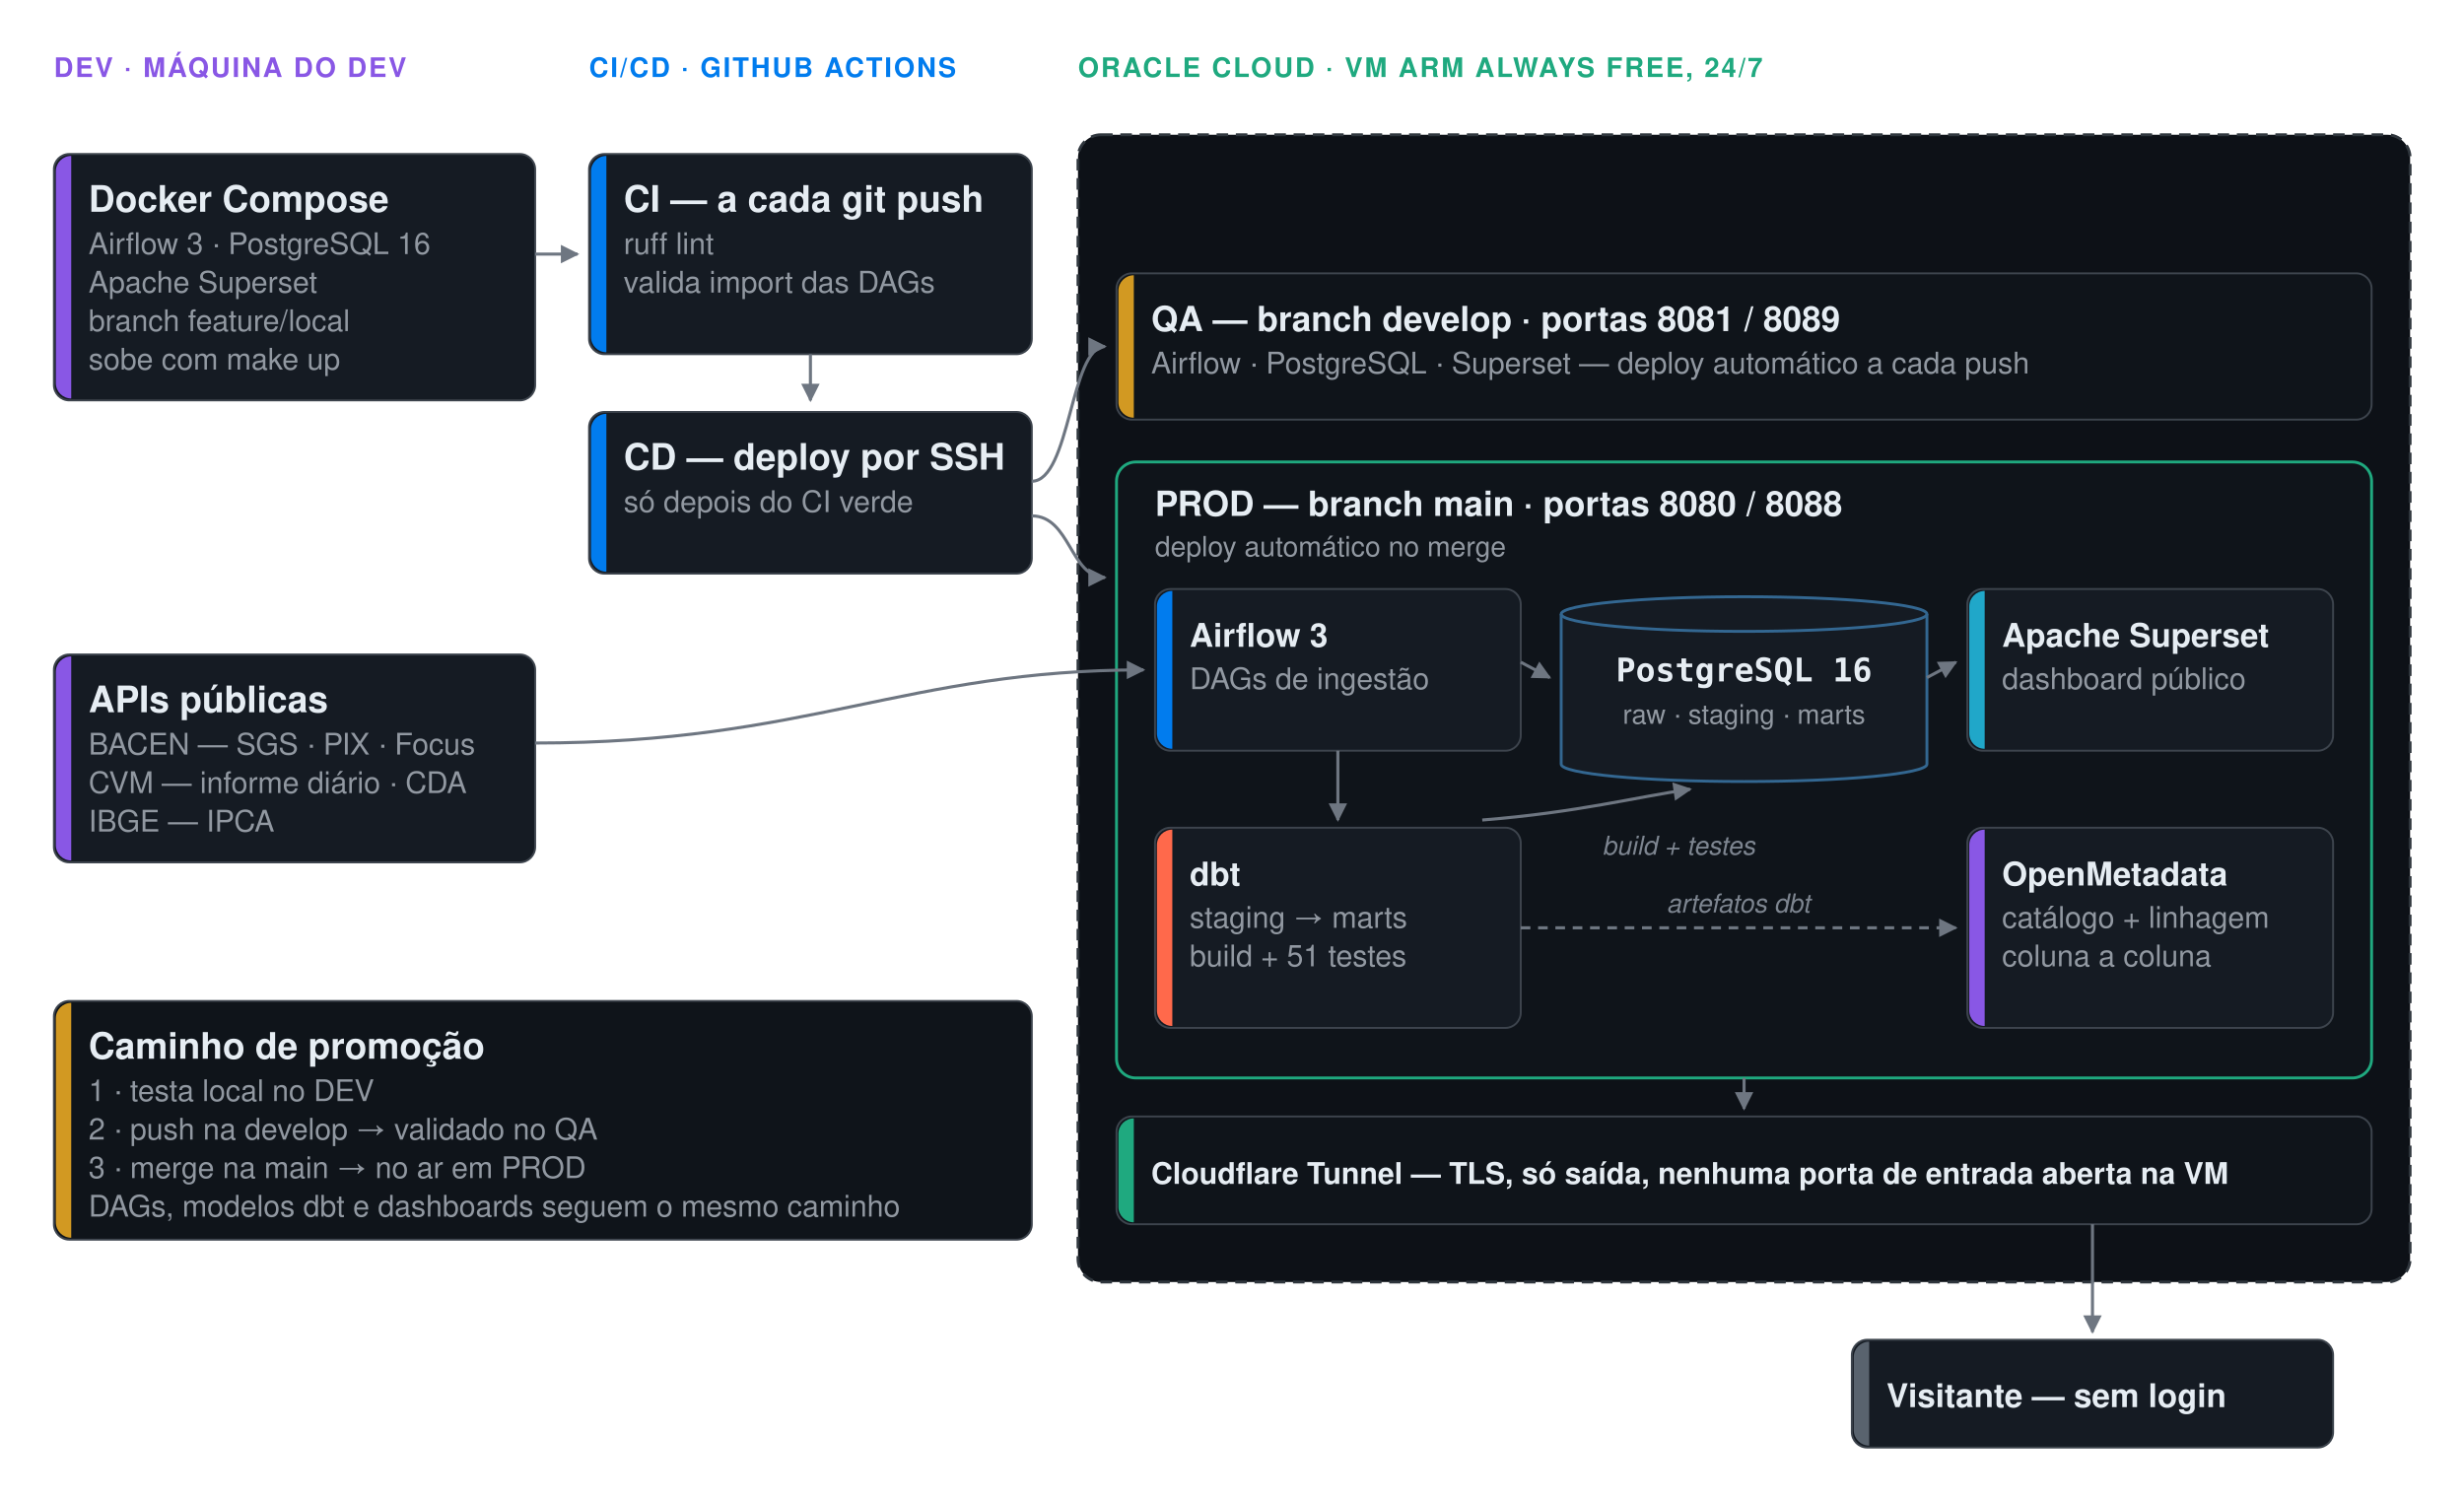
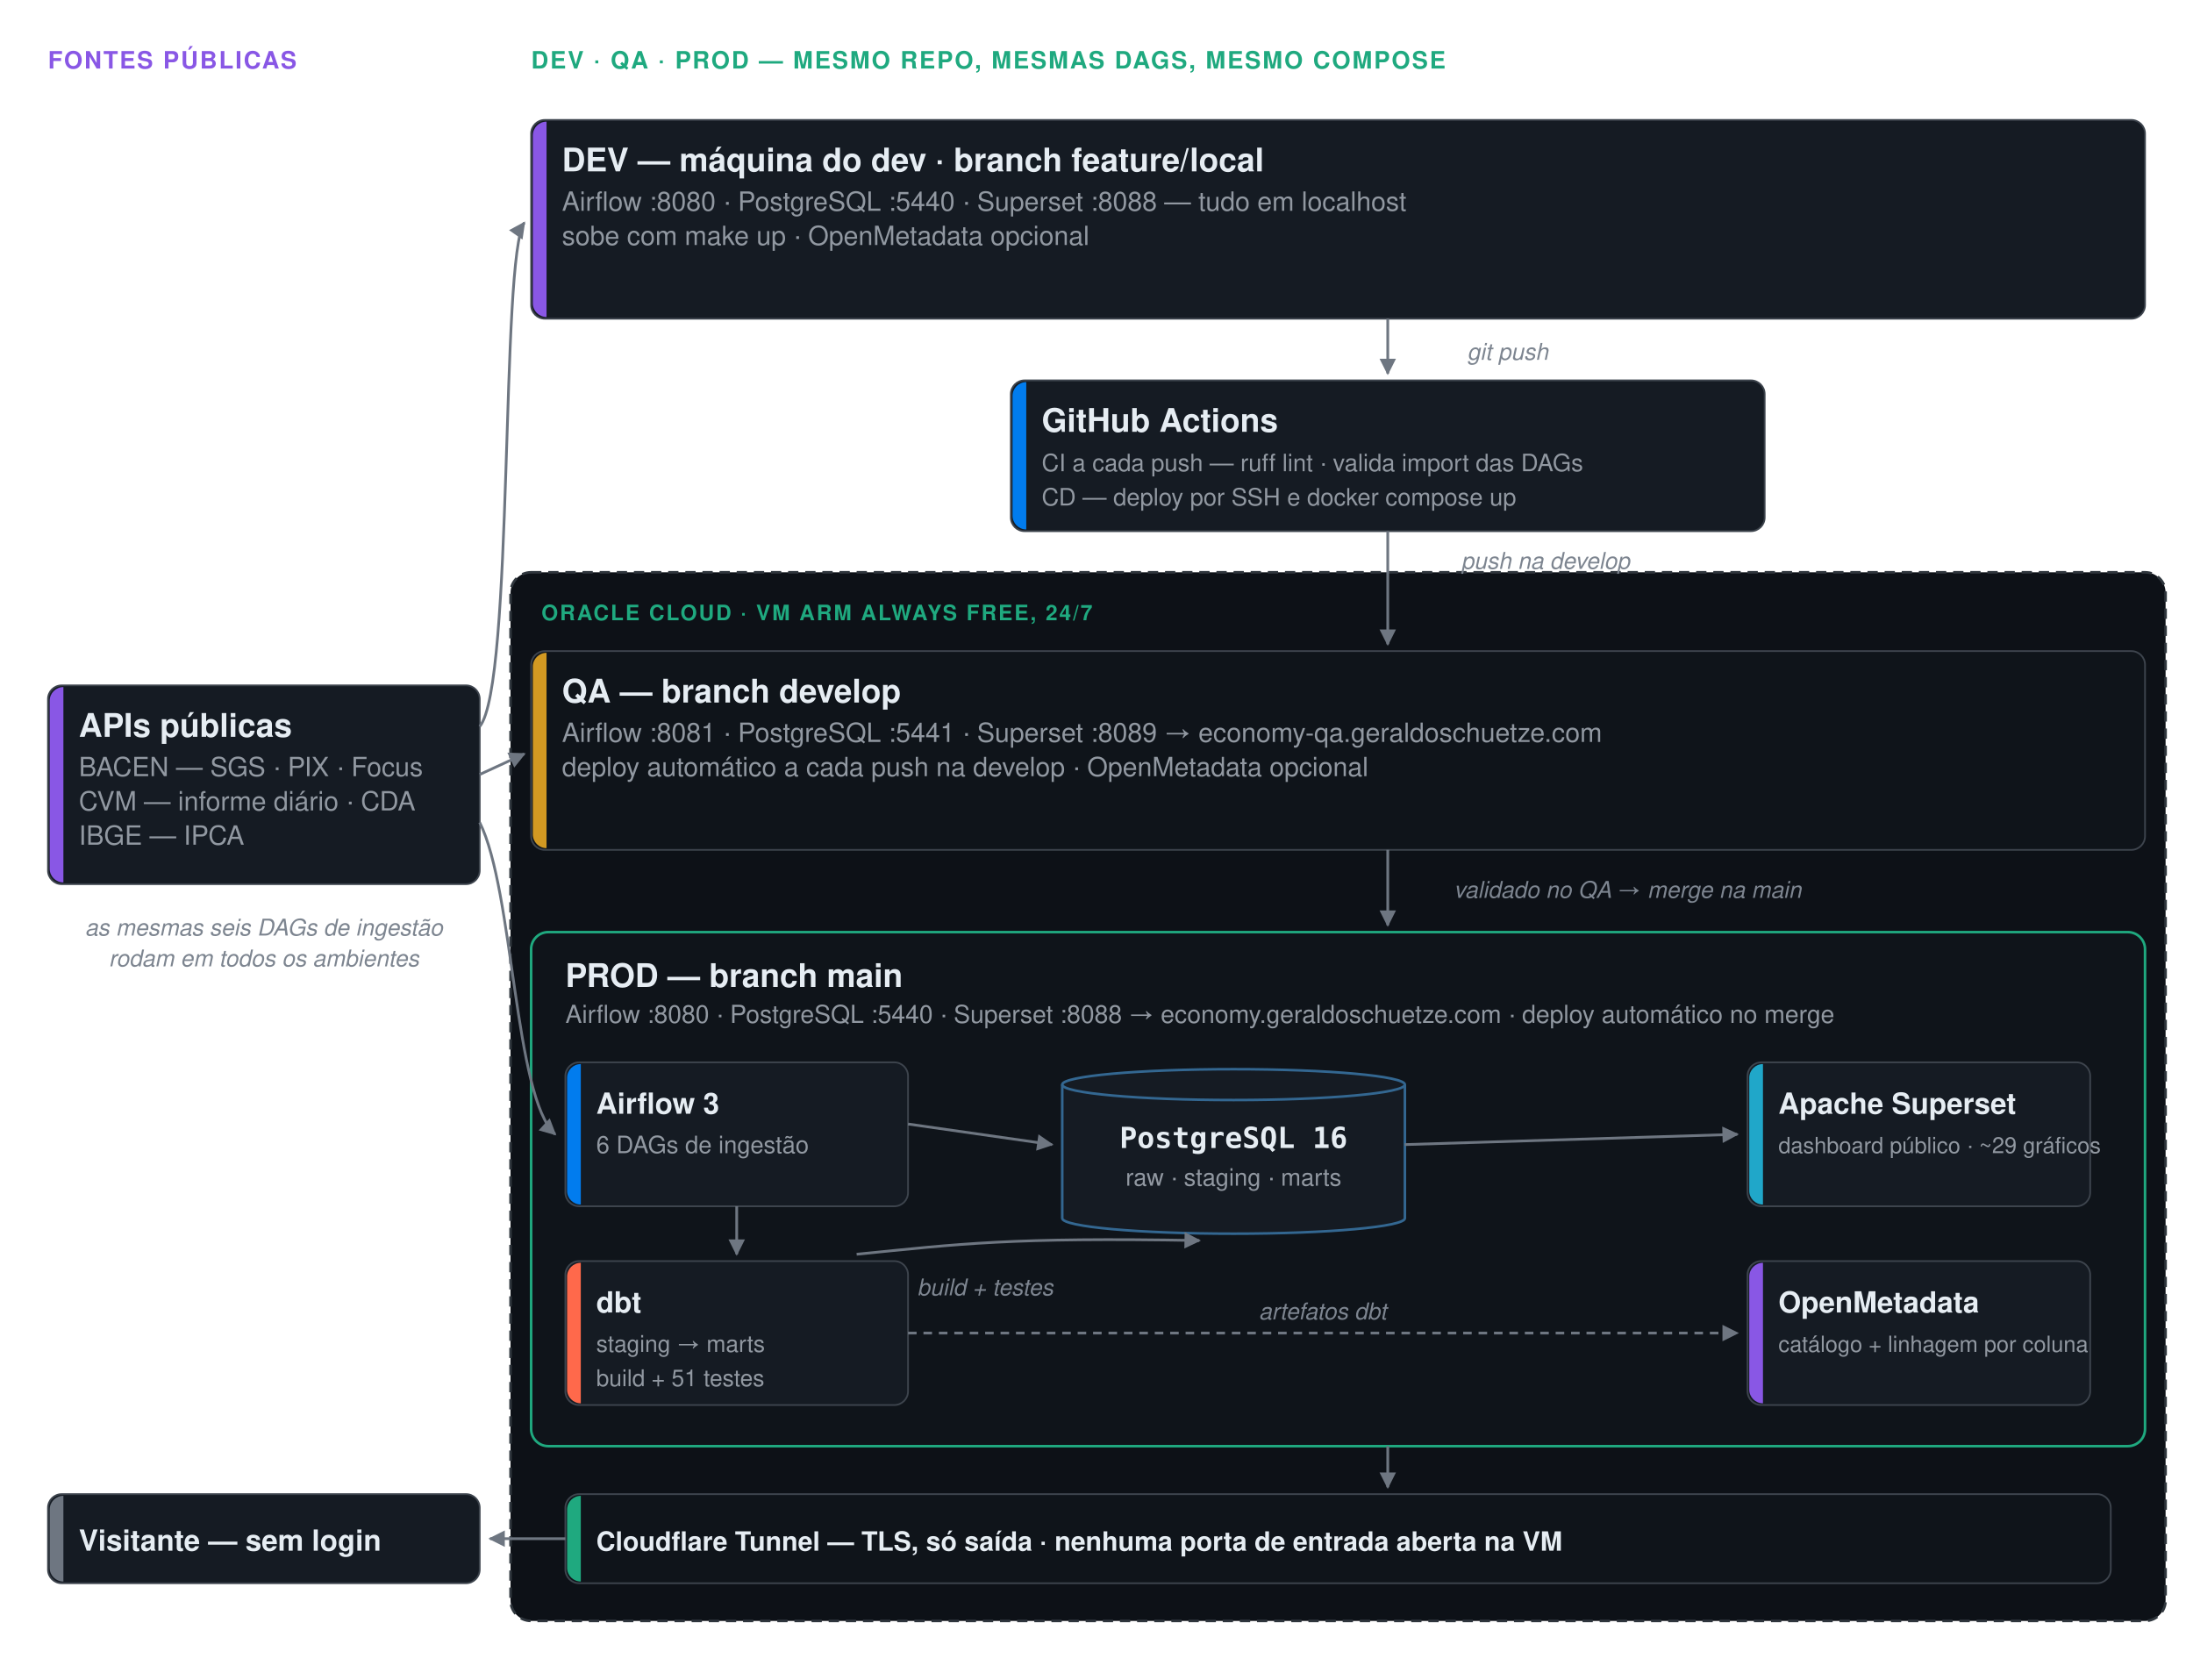
- <svg xmlns="http://www.w3.org/2000/svg" viewBox="0 0 1280 780" width="1280" height="780" role="img" aria-label="Arquitetura em três ambientes. A máquina do desenvolvedor roda a stack em Docker Compose e faz push para o GitHub Actions, que roda lint, valida o import das DAGs e faz deploy por SSH para o QA na branch develop e o PROD na main, ambos numa única VM ARM Always Free da Oracle Cloud. Dentro do PROD, o Airflow ingere as APIs públicas de BACEN, CVM e IBGE no PostgreSQL, o dbt constrói e testa staging e marts, o Superset serve o dashboard público e o OpenMetadata cataloga a linhagem — tudo alcançado pelo visitante através de um Cloudflare Tunnel de saída.">
+ <svg xmlns="http://www.w3.org/2000/svg" viewBox="0 0 1280 980" width="1280" height="980" role="img" aria-label="Arquitetura em três ambientes. As mesmas APIs públicas — BACEN, CVM e IBGE — são ingeridas pelas mesmas seis DAGs do Airflow em DEV, QA e PROD, cada um no seu próprio PostgreSQL. A promoção é sequencial: a máquina do desenvolvedor faz push para o GitHub Actions, que roda lint e valida o import das DAGs, e então faz deploy por SSH para o QA na branch develop; validado no QA, a develop entra na main e o PROD é publicado. QA e PROD ficam lado a lado numa única VM ARM Always Free da Oracle Cloud. Dentro do PROD, o Airflow grava os dados raw no PostgreSQL, o dbt constrói e testa staging e marts, o Superset serve o dashboard público e o OpenMetadata guarda o catálogo e a linhagem coluna a coluna, tudo alcançado por um Cloudflare Tunnel de saída por visitantes que nunca fazem login.">
  <defs>
    <marker id="ah" viewBox="0 0 10 10" refX="9" refY="5" markerWidth="6" markerHeight="6" orient="auto-start-reverse">
      <path d="M0 0 L10 5 L0 10 z" fill="#6e7681" />
    </marker>
  </defs>
-   <rect width="1280" height="780" fill="none" />
-   <text x="28" y="40" font-family="-apple-system, BlinkMacSystemFont, 'Segoe UI', Helvetica, Arial, sans-serif" font-size="14" font-weight="700" letter-spacing="1" fill="#8957e5">DEV · MÁQUINA DO DEV</text>
-   <text x="306" y="40" font-family="-apple-system, BlinkMacSystemFont, 'Segoe UI', Helvetica, Arial, sans-serif" font-size="14" font-weight="700" letter-spacing="1" fill="#017CEE">CI/CD · GITHUB ACTIONS</text>
-   <text x="560" y="40" font-family="-apple-system, BlinkMacSystemFont, 'Segoe UI', Helvetica, Arial, sans-serif" font-size="14" font-weight="700" letter-spacing="1" fill="#1FA97F">ORACLE CLOUD · VM ARM ALWAYS FREE, 24/7</text>
-   <rect x="560" y="70" width="692" height="596" rx="12" fill="#0d1117" stroke="#2f363d" stroke-width="1.5" stroke-dasharray="6 4" />
-   <rect x="28" y="80" width="250" height="128" rx="8" fill="#151b23" stroke="#3d444d" stroke-width="1" />
-   <path d="M29 89 a8 8 0 0 1 8-8 h0 v126 h0 a8 8 0 0 1-8-8 Z" fill="#8957e5" />
-   <text x="46" y="110" font-family="-apple-system, BlinkMacSystemFont, 'Segoe UI', Helvetica, Arial, sans-serif" font-size="19" font-weight="600" fill="#e6edf3">Docker Compose</text>
-   <text x="46" y="132" font-family="-apple-system, BlinkMacSystemFont, 'Segoe UI', Helvetica, Arial, sans-serif" font-size="15.5" fill="#9198a1">Airflow 3 · PostgreSQL 16</text>
-   <text x="46" y="152" font-family="-apple-system, BlinkMacSystemFont, 'Segoe UI', Helvetica, Arial, sans-serif" font-size="15.5" fill="#9198a1">Apache Superset</text>
-   <text x="46" y="172" font-family="-apple-system, BlinkMacSystemFont, 'Segoe UI', Helvetica, Arial, sans-serif" font-size="15.5" fill="#9198a1">branch feature/local</text>
-   <text x="46" y="192" font-family="-apple-system, BlinkMacSystemFont, 'Segoe UI', Helvetica, Arial, sans-serif" font-size="15.5" fill="#9198a1">sobe com make up</text>
-   <rect x="28" y="340" width="250" height="108" rx="8" fill="#151b23" stroke="#3d444d" stroke-width="1" />
-   <path d="M29 349 a8 8 0 0 1 8-8 h0 v106 h0 a8 8 0 0 1-8-8 Z" fill="#8957e5" />
-   <text x="46" y="370" font-family="-apple-system, BlinkMacSystemFont, 'Segoe UI', Helvetica, Arial, sans-serif" font-size="19" font-weight="600" fill="#e6edf3">APIs públicas</text>
-   <text x="46" y="392" font-family="-apple-system, BlinkMacSystemFont, 'Segoe UI', Helvetica, Arial, sans-serif" font-size="15.5" fill="#9198a1">BACEN — SGS · PIX · Focus</text>
-   <text x="46" y="412" font-family="-apple-system, BlinkMacSystemFont, 'Segoe UI', Helvetica, Arial, sans-serif" font-size="15.5" fill="#9198a1">CVM — informe diário · CDA</text>
-   <text x="46" y="432" font-family="-apple-system, BlinkMacSystemFont, 'Segoe UI', Helvetica, Arial, sans-serif" font-size="15.5" fill="#9198a1">IBGE — IPCA</text>
-   <rect x="28" y="520" width="508" height="124" rx="8" fill="#0f141a" stroke="#3d444d" stroke-width="1" />
-   <path d="M29 529 a8 8 0 0 1 8-8 h0 v122 h0 a8 8 0 0 1-8-8 Z" fill="#d29922" />
-   <text x="46" y="550" font-family="-apple-system, BlinkMacSystemFont, 'Segoe UI', Helvetica, Arial, sans-serif" font-size="19" font-weight="600" fill="#e6edf3">Caminho de promoção</text>
-   <text x="46" y="572" font-family="-apple-system, BlinkMacSystemFont, 'Segoe UI', Helvetica, Arial, sans-serif" font-size="15.5" fill="#9198a1">1 · testa local no DEV</text>
-   <text x="46" y="592" font-family="-apple-system, BlinkMacSystemFont, 'Segoe UI', Helvetica, Arial, sans-serif" font-size="15.5" fill="#9198a1">2 · push na develop → validado no QA</text>
-   <text x="46" y="612" font-family="-apple-system, BlinkMacSystemFont, 'Segoe UI', Helvetica, Arial, sans-serif" font-size="15.5" fill="#9198a1">3 · merge na main → no ar em PROD</text>
-   <text x="46" y="632" font-family="-apple-system, BlinkMacSystemFont, 'Segoe UI', Helvetica, Arial, sans-serif" font-size="15.5" fill="#9198a1">DAGs, modelos dbt e dashboards seguem o mesmo caminho</text>
-   <rect x="306" y="80" width="230" height="104" rx="8" fill="#151b23" stroke="#3d444d" stroke-width="1" />
-   <path d="M307 89 a8 8 0 0 1 8-8 h0 v102 h0 a8 8 0 0 1-8-8 Z" fill="#017CEE" />
-   <text x="324" y="110" font-family="-apple-system, BlinkMacSystemFont, 'Segoe UI', Helvetica, Arial, sans-serif" font-size="19" font-weight="600" fill="#e6edf3">CI — a cada git push</text>
-   <text x="324" y="132" font-family="-apple-system, BlinkMacSystemFont, 'Segoe UI', Helvetica, Arial, sans-serif" font-size="15.5" fill="#9198a1">ruff lint</text>
-   <text x="324" y="152" font-family="-apple-system, BlinkMacSystemFont, 'Segoe UI', Helvetica, Arial, sans-serif" font-size="15.5" fill="#9198a1">valida import das DAGs</text>
-   <rect x="306" y="214" width="230" height="84" rx="8" fill="#151b23" stroke="#3d444d" stroke-width="1" />
-   <path d="M307 223 a8 8 0 0 1 8-8 h0 v82 h0 a8 8 0 0 1-8-8 Z" fill="#017CEE" />
-   <text x="324" y="244" font-family="-apple-system, BlinkMacSystemFont, 'Segoe UI', Helvetica, Arial, sans-serif" font-size="19" font-weight="600" fill="#e6edf3">CD — deploy por SSH</text>
-   <text x="324" y="266" font-family="-apple-system, BlinkMacSystemFont, 'Segoe UI', Helvetica, Arial, sans-serif" font-size="15.5" fill="#9198a1">só depois do CI verde</text>
-   <rect x="580" y="142" width="652" height="76" rx="8" fill="#0f141a" stroke="#3d444d" stroke-width="1" />
-   <path d="M581 151 a8 8 0 0 1 8-8 h0 v74 h0 a8 8 0 0 1-8-8 Z" fill="#d29922" />
-   <text x="598" y="172" font-family="-apple-system, BlinkMacSystemFont, 'Segoe UI', Helvetica, Arial, sans-serif" font-size="18" font-weight="600" fill="#e6edf3">QA — branch develop · portas 8081 / 8089</text>
-   <text x="598" y="194" font-family="-apple-system, BlinkMacSystemFont, 'Segoe UI', Helvetica, Arial, sans-serif" font-size="15.5" fill="#9198a1">Airflow · PostgreSQL · Superset — deploy automático a cada push</text>
-   <rect x="580" y="240" width="652" height="320" rx="10" fill="#0f141a" stroke="#1FA97F" stroke-width="1.5" />
-   <text x="600" y="268" font-family="-apple-system, BlinkMacSystemFont, 'Segoe UI', Helvetica, Arial, sans-serif" font-size="18" font-weight="600" fill="#e6edf3">PROD — branch main · portas 8080 / 8088</text>
-   <text x="600" y="289" font-family="-apple-system, BlinkMacSystemFont, 'Segoe UI', Helvetica, Arial, sans-serif" font-size="14.5" fill="#9198a1">deploy automático no merge</text>
-   <rect x="600" y="306" width="190" height="84" rx="8" fill="#151b23" stroke="#3d444d" stroke-width="1" />
-   <path d="M601 315 a8 8 0 0 1 8-8 h0 v82 h0 a8 8 0 0 1-8-8 Z" fill="#017CEE" />
-   <text x="618" y="336" font-family="-apple-system, BlinkMacSystemFont, 'Segoe UI', Helvetica, Arial, sans-serif" font-size="17" font-weight="600" fill="#e6edf3">Airflow 3</text>
-   <text x="618" y="358" font-family="-apple-system, BlinkMacSystemFont, 'Segoe UI', Helvetica, Arial, sans-serif" font-size="15.5" fill="#9198a1">DAGs de ingestão</text>
-   <path d="M811 319 a95.0 9 0 0 1 190 0 v78 a95.0 9 0 0 1 -190 0 Z" fill="#151b23" stroke="#336791" stroke-width="1.5" />
-   <path d="M811 319 a95.0 9 0 0 0 190 0" fill="none" stroke="#336791" stroke-width="1.5" />
-   <text x="906.0" y="354" text-anchor="middle" font-family="ui-monospace, SFMono-Regular, 'SF Mono', Menlo, monospace" font-size="17" font-weight="600" fill="#e6edf3">PostgreSQL 16</text>
-   <text x="906.0" y="376" text-anchor="middle" font-family="-apple-system, BlinkMacSystemFont, 'Segoe UI', Helvetica, Arial, sans-serif" font-size="14" fill="#9198a1">raw · staging · marts</text>
-   <rect x="1022" y="306" width="190" height="84" rx="8" fill="#151b23" stroke="#3d444d" stroke-width="1" />
-   <path d="M1023 315 a8 8 0 0 1 8-8 h0 v82 h0 a8 8 0 0 1-8-8 Z" fill="#20A7C9" />
-   <text x="1040" y="336" font-family="-apple-system, BlinkMacSystemFont, 'Segoe UI', Helvetica, Arial, sans-serif" font-size="17" font-weight="600" fill="#e6edf3">Apache Superset</text>
-   <text x="1040" y="358" font-family="-apple-system, BlinkMacSystemFont, 'Segoe UI', Helvetica, Arial, sans-serif" font-size="15.5" fill="#9198a1">dashboard público</text>
-   <rect x="600" y="430" width="190" height="104" rx="8" fill="#151b23" stroke="#3d444d" stroke-width="1" />
-   <path d="M601 439 a8 8 0 0 1 8-8 h0 v102 h0 a8 8 0 0 1-8-8 Z" fill="#FF694B" />
-   <text x="618" y="460" font-family="-apple-system, BlinkMacSystemFont, 'Segoe UI', Helvetica, Arial, sans-serif" font-size="17" font-weight="600" fill="#e6edf3">dbt</text>
-   <text x="618" y="482" font-family="-apple-system, BlinkMacSystemFont, 'Segoe UI', Helvetica, Arial, sans-serif" font-size="15.5" fill="#9198a1">staging → marts</text>
-   <text x="618" y="502" font-family="-apple-system, BlinkMacSystemFont, 'Segoe UI', Helvetica, Arial, sans-serif" font-size="15.5" fill="#9198a1">build + 51 testes</text>
-   <rect x="1022" y="430" width="190" height="104" rx="8" fill="#151b23" stroke="#3d444d" stroke-width="1" />
-   <path d="M1023 439 a8 8 0 0 1 8-8 h0 v102 h0 a8 8 0 0 1-8-8 Z" fill="#8957e5" />
-   <text x="1040" y="460" font-family="-apple-system, BlinkMacSystemFont, 'Segoe UI', Helvetica, Arial, sans-serif" font-size="17" font-weight="600" fill="#e6edf3">OpenMetadata</text>
-   <text x="1040" y="482" font-family="-apple-system, BlinkMacSystemFont, 'Segoe UI', Helvetica, Arial, sans-serif" font-size="15.5" fill="#9198a1">catálogo + linhagem</text>
-   <text x="1040" y="502" font-family="-apple-system, BlinkMacSystemFont, 'Segoe UI', Helvetica, Arial, sans-serif" font-size="15.5" fill="#9198a1">coluna a coluna</text>
-   <rect x="580" y="580" width="652" height="56" rx="8" fill="#0f141a" stroke="#3d444d" stroke-width="1" />
-   <path d="M581 589 a8 8 0 0 1 8-8 h0 v54 h0 a8 8 0 0 1-8-8 Z" fill="#1FA97F" />
-   <text x="598" y="615.0" font-family="-apple-system, BlinkMacSystemFont, 'Segoe UI', Helvetica, Arial, sans-serif" font-size="15.5" font-weight="600" fill="#e6edf3">Cloudflare Tunnel — TLS, só saída, nenhuma porta de entrada aberta na VM</text>
-   <rect x="962" y="696" width="250" height="56" rx="8" fill="#151b23" stroke="#3d444d" stroke-width="1" />
-   <path d="M963 705 a8 8 0 0 1 8-8 h0 v54 h0 a8 8 0 0 1-8-8 Z" fill="#59636e" />
-   <text x="980" y="731.0" font-family="-apple-system, BlinkMacSystemFont, 'Segoe UI', Helvetica, Arial, sans-serif" font-size="17" font-weight="600" fill="#e6edf3">Visitante — sem login</text>
-   <path d="M278 132 L300 132" fill="none" stroke="#6e7681" stroke-width="1.6" marker-end="url(#ah)" />
-   <path d="M421 184 L421 208" fill="none" stroke="#6e7681" stroke-width="1.6" marker-end="url(#ah)" />
-   <path d="M536 250 C556 250 556 180 574 180" fill="none" stroke="#6e7681" stroke-width="1.6" marker-end="url(#ah)" />
-   <path d="M536 268 C556 268 556 300 574 300" fill="none" stroke="#6e7681" stroke-width="1.6" marker-end="url(#ah)" />
-   <path d="M278 386 C420 386 470 348 594 348" fill="none" stroke="#6e7681" stroke-width="1.6" marker-end="url(#ah)" />
-   <path d="M790 344 L805 352" fill="none" stroke="#6e7681" stroke-width="1.6" marker-end="url(#ah)" />
-   <path d="M695 390 L695 426" fill="none" stroke="#6e7681" stroke-width="1.6" marker-end="url(#ah)" />
-   <path d="M770 426 C820 422 850 414 878 410" fill="none" stroke="#6e7681" stroke-width="1.6" marker-end="url(#ah)" />
-   <text x="872" y="444" text-anchor="middle" font-family="-apple-system, BlinkMacSystemFont, 'Segoe UI', Helvetica, Arial, sans-serif" font-size="13.5" font-style="italic" fill="#7d8590">build + testes</text>
-   <path d="M1001 352 L1016 344" fill="none" stroke="#6e7681" stroke-width="1.6" marker-end="url(#ah)" />
-   <path d="M790 482 L1016 482" fill="none" stroke="#6e7681" stroke-width="1.6" stroke-dasharray="5 4" marker-end="url(#ah)" />
-   <text x="903" y="474" text-anchor="middle" font-family="-apple-system, BlinkMacSystemFont, 'Segoe UI', Helvetica, Arial, sans-serif" font-size="13.5" font-style="italic" fill="#7d8590">artefatos dbt</text>
-   <path d="M906 560 L906 576" fill="none" stroke="#6e7681" stroke-width="1.6" marker-end="url(#ah)" />
-   <path d="M1087 636 L1087 692" fill="none" stroke="#6e7681" stroke-width="1.6" marker-end="url(#ah)" />
+   <rect width="1280" height="980" fill="none" />
+   <text x="28" y="40" font-family="-apple-system, BlinkMacSystemFont, 'Segoe UI', Helvetica, Arial, sans-serif" font-size="14" font-weight="700" letter-spacing="1" fill="#8957e5">FONTES PÚBLICAS</text>
+   <text x="310" y="40" font-family="-apple-system, BlinkMacSystemFont, 'Segoe UI', Helvetica, Arial, sans-serif" font-size="14" font-weight="700" letter-spacing="1" fill="#1FA97F">DEV · QA · PROD — MESMO REPO, MESMAS DAGS, MESMO COMPOSE</text>
+   <rect x="28" y="400" width="252" height="116" rx="8" fill="#151b23" stroke="#3d444d" stroke-width="1" />
+   <path d="M29 409 a8 8 0 0 1 8-8 h0 v114 h0 a8 8 0 0 1-8-8 Z" fill="#8957e5" />
+   <text x="46" y="430" font-family="-apple-system, BlinkMacSystemFont, 'Segoe UI', Helvetica, Arial, sans-serif" font-size="19" font-weight="600" fill="#e6edf3">APIs públicas</text>
+   <text x="46" y="453" font-family="-apple-system, BlinkMacSystemFont, 'Segoe UI', Helvetica, Arial, sans-serif" font-size="15.5" fill="#9198a1">BACEN — SGS · PIX · Focus</text>
+   <text x="46" y="473" font-family="-apple-system, BlinkMacSystemFont, 'Segoe UI', Helvetica, Arial, sans-serif" font-size="15.5" fill="#9198a1">CVM — informe diário · CDA</text>
+   <text x="46" y="493" font-family="-apple-system, BlinkMacSystemFont, 'Segoe UI', Helvetica, Arial, sans-serif" font-size="15.5" fill="#9198a1">IBGE — IPCA</text>
+   <text x="154" y="546" text-anchor="middle" font-family="-apple-system, BlinkMacSystemFont, 'Segoe UI', Helvetica, Arial, sans-serif" font-size="13.5" font-style="italic" fill="#7d8590">as mesmas seis DAGs de ingestão</text>
+   <text x="154" y="564" text-anchor="middle" font-family="-apple-system, BlinkMacSystemFont, 'Segoe UI', Helvetica, Arial, sans-serif" font-size="13.5" font-style="italic" fill="#7d8590">rodam em todos os ambientes</text>
+   <rect x="310" y="70" width="942" height="116" rx="8" fill="#151b23" stroke="#3d444d" stroke-width="1" />
+   <path d="M311 79 a8 8 0 0 1 8-8 h0 v114 h0 a8 8 0 0 1-8-8 Z" fill="#8957e5" />
+   <text x="328" y="100" font-family="-apple-system, BlinkMacSystemFont, 'Segoe UI', Helvetica, Arial, sans-serif" font-size="19" font-weight="600" fill="#e6edf3">DEV — máquina do dev · branch feature/local</text>
+   <text x="328" y="123" font-family="-apple-system, BlinkMacSystemFont, 'Segoe UI', Helvetica, Arial, sans-serif" font-size="15.5" fill="#9198a1">Airflow :8080 · PostgreSQL :5440 · Superset :8088 — tudo em localhost</text>
+   <text x="328" y="143" font-family="-apple-system, BlinkMacSystemFont, 'Segoe UI', Helvetica, Arial, sans-serif" font-size="15.5" fill="#9198a1">sobe com make up · OpenMetadata opcional</text>
+   <rect x="590" y="222" width="440" height="88" rx="8" fill="#151b23" stroke="#3d444d" stroke-width="1" />
+   <path d="M591 231 a8 8 0 0 1 8-8 h0 v86 h0 a8 8 0 0 1-8-8 Z" fill="#017CEE" />
+   <text x="608" y="252" font-family="-apple-system, BlinkMacSystemFont, 'Segoe UI', Helvetica, Arial, sans-serif" font-size="19" font-weight="600" fill="#e6edf3">GitHub Actions</text>
+   <text x="608" y="275" font-family="-apple-system, BlinkMacSystemFont, 'Segoe UI', Helvetica, Arial, sans-serif" font-size="14" fill="#9198a1">CI a cada push — ruff lint · valida import das DAGs</text>
+   <text x="608" y="295" font-family="-apple-system, BlinkMacSystemFont, 'Segoe UI', Helvetica, Arial, sans-serif" font-size="14" fill="#9198a1">CD — deploy por SSH e docker compose up</text>
+   <rect x="298" y="334" width="966" height="612" rx="12" fill="#0d1117" stroke="#2f363d" stroke-width="1.5" stroke-dasharray="6 4" />
+   <text x="316" y="362" font-family="-apple-system, BlinkMacSystemFont, 'Segoe UI', Helvetica, Arial, sans-serif" font-size="12.5" font-weight="700" letter-spacing="1" fill="#1FA97F">ORACLE CLOUD · VM ARM ALWAYS FREE, 24/7</text>
+   <rect x="310" y="380" width="942" height="116" rx="8" fill="#0f141a" stroke="#3d444d" stroke-width="1" />
+   <path d="M311 389 a8 8 0 0 1 8-8 h0 v114 h0 a8 8 0 0 1-8-8 Z" fill="#d29922" />
+   <text x="328" y="410" font-family="-apple-system, BlinkMacSystemFont, 'Segoe UI', Helvetica, Arial, sans-serif" font-size="19" font-weight="600" fill="#e6edf3">QA — branch develop</text>
+   <text x="328" y="433" font-family="-apple-system, BlinkMacSystemFont, 'Segoe UI', Helvetica, Arial, sans-serif" font-size="15.5" fill="#9198a1">Airflow :8081 · PostgreSQL :5441 · Superset :8089 → economy-qa.geraldoschuetze.com</text>
+   <text x="328" y="453" font-family="-apple-system, BlinkMacSystemFont, 'Segoe UI', Helvetica, Arial, sans-serif" font-size="15.5" fill="#9198a1">deploy automático a cada push na develop · OpenMetadata opcional</text>
+   <rect x="310" y="544" width="942" height="300" rx="10" fill="#0f141a" stroke="#1FA97F" stroke-width="1.5" />
+   <text x="330" y="576" font-family="-apple-system, BlinkMacSystemFont, 'Segoe UI', Helvetica, Arial, sans-serif" font-size="19" font-weight="600" fill="#e6edf3">PROD — branch main</text>
+   <text x="330" y="597" font-family="-apple-system, BlinkMacSystemFont, 'Segoe UI', Helvetica, Arial, sans-serif" font-size="14.5" fill="#9198a1">Airflow :8080 · PostgreSQL :5440 · Superset :8088 → economy.geraldoschuetze.com · deploy automático no merge</text>
+   <rect x="330" y="620" width="200" height="84" rx="8" fill="#151b23" stroke="#3d444d" stroke-width="1" />
+   <path d="M331 629 a8 8 0 0 1 8-8 h0 v82 h0 a8 8 0 0 1-8-8 Z" fill="#017CEE" />
+   <text x="348" y="650" font-family="-apple-system, BlinkMacSystemFont, 'Segoe UI', Helvetica, Arial, sans-serif" font-size="17" font-weight="600" fill="#e6edf3">Airflow 3</text>
+   <text x="348" y="673" font-family="-apple-system, BlinkMacSystemFont, 'Segoe UI', Helvetica, Arial, sans-serif" font-size="14" fill="#9198a1">6 DAGs de ingestão</text>
+   <path d="M620 633 a100.0 9 0 0 1 200 0 v78 a100.0 9 0 0 1 -200 0 Z" fill="#151b23" stroke="#336791" stroke-width="1.5" />
+   <path d="M620 633 a100.0 9 0 0 0 200 0" fill="none" stroke="#336791" stroke-width="1.5" />
+   <text x="720.0" y="670" text-anchor="middle" font-family="ui-monospace, SFMono-Regular, 'SF Mono', Menlo, monospace" font-size="17" font-weight="600" fill="#e6edf3">PostgreSQL 16</text>
+   <text x="720.0" y="692" text-anchor="middle" font-family="-apple-system, BlinkMacSystemFont, 'Segoe UI', Helvetica, Arial, sans-serif" font-size="14" fill="#9198a1">raw · staging · marts</text>
+   <rect x="1020" y="620" width="200" height="84" rx="8" fill="#151b23" stroke="#3d444d" stroke-width="1" />
+   <path d="M1021 629 a8 8 0 0 1 8-8 h0 v82 h0 a8 8 0 0 1-8-8 Z" fill="#20A7C9" />
+   <text x="1038" y="650" font-family="-apple-system, BlinkMacSystemFont, 'Segoe UI', Helvetica, Arial, sans-serif" font-size="17" font-weight="600" fill="#e6edf3">Apache Superset</text>
+   <text x="1038" y="673" font-family="-apple-system, BlinkMacSystemFont, 'Segoe UI', Helvetica, Arial, sans-serif" font-size="13" fill="#9198a1">dashboard público · ~29 gráficos</text>
+   <rect x="330" y="736" width="200" height="84" rx="8" fill="#151b23" stroke="#3d444d" stroke-width="1" />
+   <path d="M331 745 a8 8 0 0 1 8-8 h0 v82 h0 a8 8 0 0 1-8-8 Z" fill="#FF694B" />
+   <text x="348" y="766" font-family="-apple-system, BlinkMacSystemFont, 'Segoe UI', Helvetica, Arial, sans-serif" font-size="17" font-weight="600" fill="#e6edf3">dbt</text>
+   <text x="348" y="789" font-family="-apple-system, BlinkMacSystemFont, 'Segoe UI', Helvetica, Arial, sans-serif" font-size="13.5" fill="#9198a1">staging → marts</text>
+   <text x="348" y="809" font-family="-apple-system, BlinkMacSystemFont, 'Segoe UI', Helvetica, Arial, sans-serif" font-size="13.5" fill="#9198a1">build + 51 testes</text>
+   <rect x="1020" y="736" width="200" height="84" rx="8" fill="#151b23" stroke="#3d444d" stroke-width="1" />
+   <path d="M1021 745 a8 8 0 0 1 8-8 h0 v82 h0 a8 8 0 0 1-8-8 Z" fill="#8957e5" />
+   <text x="1038" y="766" font-family="-apple-system, BlinkMacSystemFont, 'Segoe UI', Helvetica, Arial, sans-serif" font-size="17" font-weight="600" fill="#e6edf3">OpenMetadata</text>
+   <text x="1038" y="789" font-family="-apple-system, BlinkMacSystemFont, 'Segoe UI', Helvetica, Arial, sans-serif" font-size="13" fill="#9198a1">catálogo + linhagem por coluna</text>
+   <rect x="330" y="872" width="902" height="52" rx="8" fill="#0f141a" stroke="#3d444d" stroke-width="1" />
+   <path d="M331 881 a8 8 0 0 1 8-8 h0 v50 h0 a8 8 0 0 1-8-8 Z" fill="#1FA97F" />
+   <text x="348" y="905.0" font-family="-apple-system, BlinkMacSystemFont, 'Segoe UI', Helvetica, Arial, sans-serif" font-size="15.5" font-weight="600" fill="#e6edf3">Cloudflare Tunnel — TLS, só saída · nenhuma porta de entrada aberta na VM</text>
+   <rect x="28" y="872" width="252" height="52" rx="8" fill="#151b23" stroke="#3d444d" stroke-width="1" />
+   <path d="M29 881 a8 8 0 0 1 8-8 h0 v50 h0 a8 8 0 0 1-8-8 Z" fill="#6e7681" />
+   <text x="46" y="905.0" font-family="-apple-system, BlinkMacSystemFont, 'Segoe UI', Helvetica, Arial, sans-serif" font-size="17" font-weight="600" fill="#e6edf3">Visitante — sem login</text>
+   <path d="M280 424 C300 400 292 150 306 130" fill="none" stroke="#6e7681" stroke-width="1.6" marker-end="url(#ah)" />
+   <path d="M280 452 L306 440" fill="none" stroke="#6e7681" stroke-width="1.6" marker-end="url(#ah)" />
+   <path d="M280 480 C300 520 300 640 324 662" fill="none" stroke="#6e7681" stroke-width="1.6" marker-end="url(#ah)" />
+   <path d="M810 186 L810 218" fill="none" stroke="#6e7681" stroke-width="1.6" marker-end="url(#ah)" />
+   <text x="880" y="210" text-anchor="middle" font-family="-apple-system, BlinkMacSystemFont, 'Segoe UI', Helvetica, Arial, sans-serif" font-size="13.5" font-style="italic" fill="#7d8590">git push</text>
+   <path d="M810 310 L810 376" fill="none" stroke="#6e7681" stroke-width="1.6" marker-end="url(#ah)" />
+   <text x="902" y="332" text-anchor="middle" font-family="-apple-system, BlinkMacSystemFont, 'Segoe UI', Helvetica, Arial, sans-serif" font-size="13.5" font-style="italic" fill="#7d8590">push na develop</text>
+   <path d="M810 496 L810 540" fill="none" stroke="#6e7681" stroke-width="1.6" marker-end="url(#ah)" />
+   <text x="950" y="524" text-anchor="middle" font-family="-apple-system, BlinkMacSystemFont, 'Segoe UI', Helvetica, Arial, sans-serif" font-size="13.5" font-style="italic" fill="#7d8590">validado no QA → merge na main</text>
+   <path d="M530 656 L614 668" fill="none" stroke="#6e7681" stroke-width="1.6" marker-end="url(#ah)" />
+   <path d="M430 704 L430 732" fill="none" stroke="#6e7681" stroke-width="1.6" marker-end="url(#ah)" />
+   <path d="M500 732 C560 726 590 722 700 724" fill="none" stroke="#6e7681" stroke-width="1.6" marker-end="url(#ah)" />
+   <text x="575" y="756" text-anchor="middle" font-family="-apple-system, BlinkMacSystemFont, 'Segoe UI', Helvetica, Arial, sans-serif" font-size="13.5" font-style="italic" fill="#7d8590">build + testes</text>
+   <path d="M820 668 L1014 662" fill="none" stroke="#6e7681" stroke-width="1.6" marker-end="url(#ah)" />
+   <path d="M530 778 L1014 778" fill="none" stroke="#6e7681" stroke-width="1.6" stroke-dasharray="5 4" marker-end="url(#ah)" />
+   <text x="772" y="770" text-anchor="middle" font-family="-apple-system, BlinkMacSystemFont, 'Segoe UI', Helvetica, Arial, sans-serif" font-size="13.5" font-style="italic" fill="#7d8590">artefatos dbt</text>
+   <path d="M810 844 L810 868" fill="none" stroke="#6e7681" stroke-width="1.6" marker-end="url(#ah)" />
+   <path d="M330 898 L286 898" fill="none" stroke="#6e7681" stroke-width="1.6" marker-end="url(#ah)" />
</svg>
